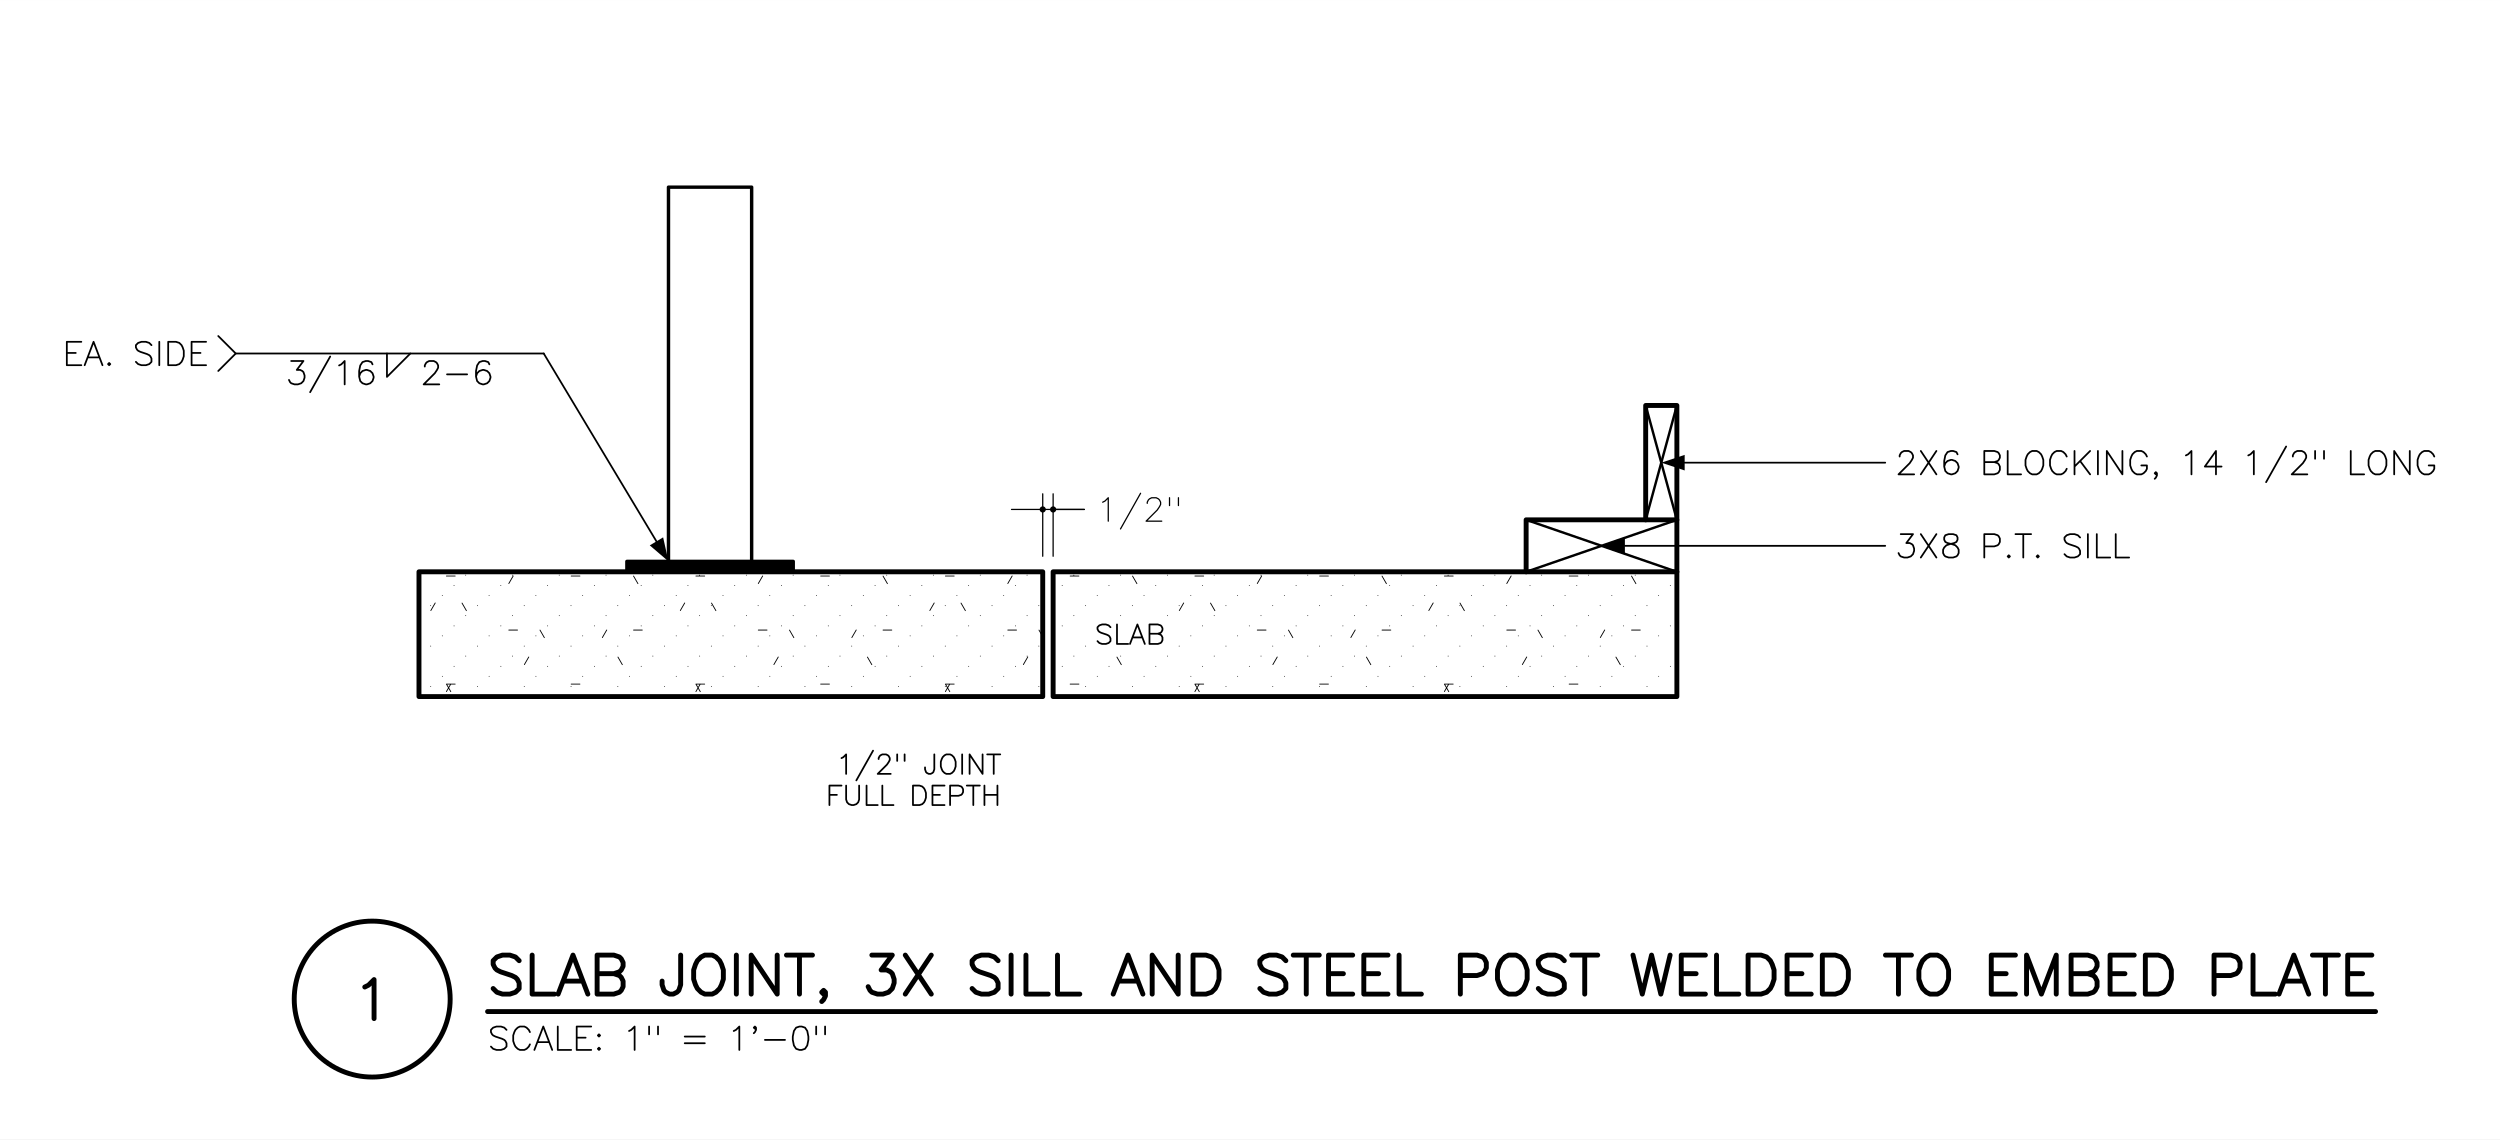
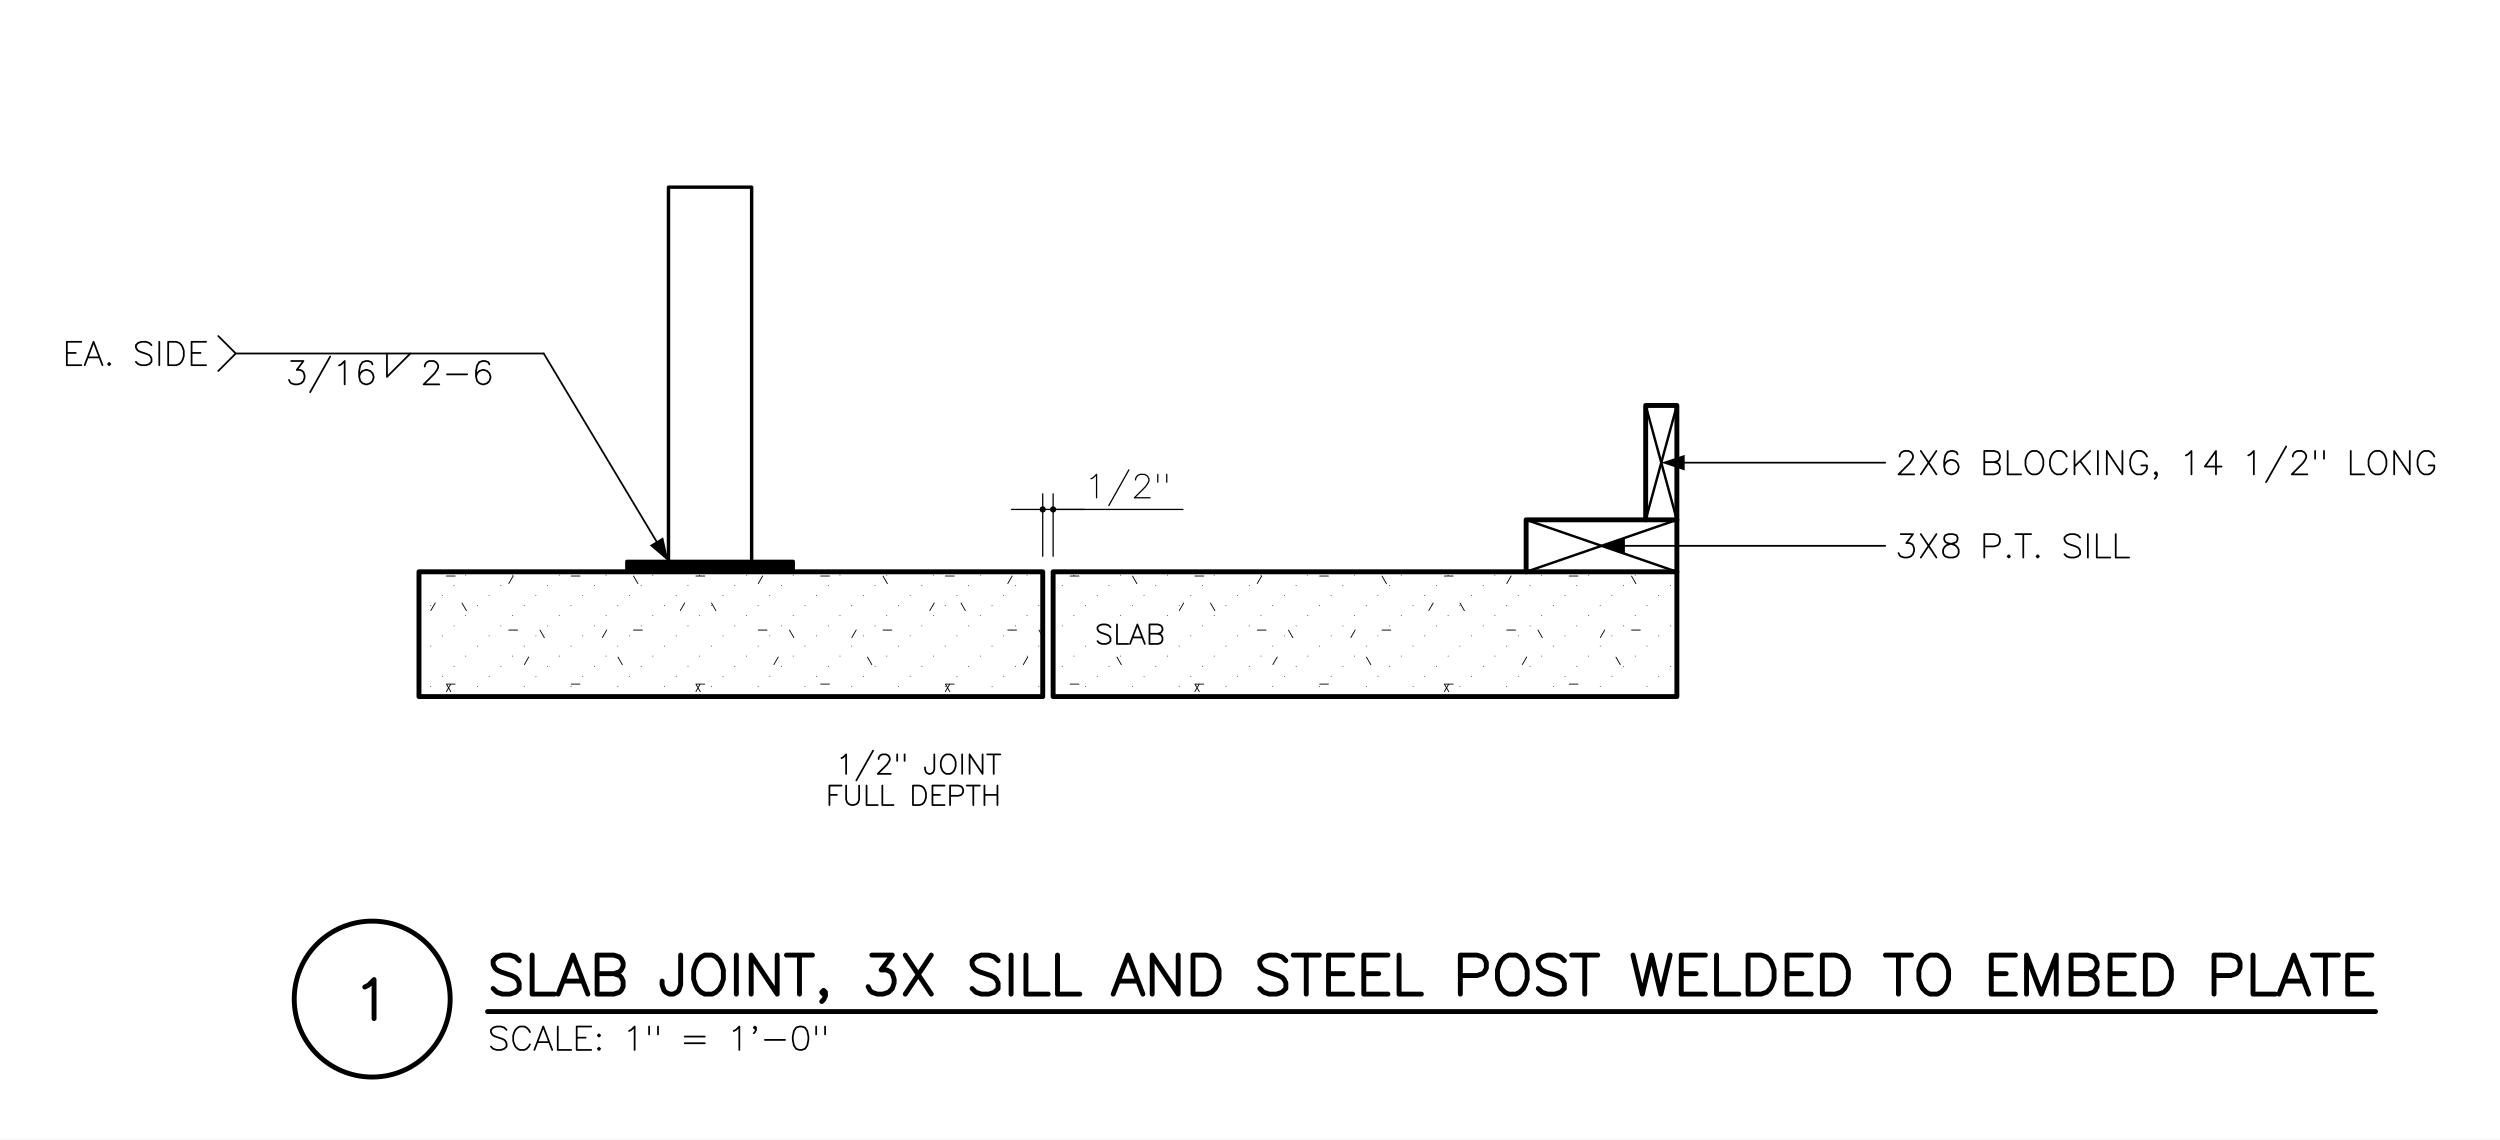
<svg xmlns="http://www.w3.org/2000/svg" width="10.02in" height="4.567in" viewBox="0 0 961.926 438.4">
  <rect width="100%" height="100%" fill="#fff" />
  <g id="S-DETL-PATT">
    <g data-src="slab_l">
      <path d="M170.207 260.214h0M188.207 260.214h0M206.207 260.214h0M224.207 260.214h0M242.207 260.214h0M260.207 260.214h0M278.207 260.214h0M296.207 260.214h0M314.207 260.214h0M332.207 260.214h0M350.207 260.214h0M368.207 260.214h0M386.207 260.214h0M179.202 252.429h0M197.202 252.429h0M215.202 252.429h0M233.202 252.429h0M251.202 252.429h0M269.202 252.429h0M287.202 252.429h0M305.202 252.429h0M323.202 252.429h0M341.202 252.429h0M359.202 252.429h0M377.202 252.429h0M395.202 252.429h0M170.197 244.643h0M188.197 244.643h0M206.197 244.643h0M224.197 244.643h0M242.197 244.643h0M260.197 244.643h0M278.197 244.643h0M296.197 244.643h0M314.197 244.643h0M332.197 244.643h0M350.197 244.643h0M368.197 244.643h0M386.197 244.643h0M179.192 236.858h0M197.192 236.858h0M215.192 236.858h0M233.192 236.858h0M251.192 236.858h0M269.192 236.858h0M287.192 236.858h0M305.192 236.858h0M323.192 236.858h0M341.192 236.858h0M359.192 236.858h0M377.192 236.858h0M395.192 236.858h0M170.187 229.072h0M188.187 229.072h0M206.187 229.072h0M224.187 229.072h0M242.187 229.072h0M260.187 229.072h0M278.187 229.072h0M296.187 229.072h0M314.187 229.072h0M332.187 229.072h0M350.187 229.072h0M368.187 229.072h0M386.187 229.072h0M179.183 221.286h0M197.183 221.286h0M215.183 221.286h0M233.183 221.286h0M251.183 221.286h0M269.183 221.286h0M287.183 221.286h0M305.183 221.286h0M323.183 221.286h0M341.183 221.286h0M359.183 221.286h0M377.183 221.286h0M395.183 221.286h0M165.723 264.16h0M183.723 264.16h0M201.723 264.16h0M219.723 264.16h0M237.723 264.16h0M255.723 264.16h0M273.723 264.16h0M291.723 264.16h0M309.723 264.16h0M327.723 264.16h0M345.723 264.16h0M363.723 264.16h0M381.723 264.16h0M399.723 264.16h0M174.719 256.374h0M192.719 256.374h0M210.719 256.374h0M228.719 256.374h0M246.719 256.374h0M264.719 256.374h0M282.719 256.374h0M300.719 256.374h0M318.719 256.374h0M336.719 256.374h0M354.719 256.374h0M372.719 256.374h0M390.719 256.374h0M165.714 248.589h0M183.714 248.589h0M201.714 248.589h0M219.714 248.589h0M237.714 248.589h0M255.714 248.589h0M273.714 248.589h0M291.714 248.589h0M309.714 248.589h0M327.714 248.589h0M345.714 248.589h0M363.714 248.589h0M381.714 248.589h0M399.714 248.589h0M174.709 240.803h0M192.709 240.803h0M210.709 240.803h0M228.709 240.803h0M246.709 240.803h0M264.709 240.803h0M282.709 240.803h0M300.709 240.803h0M318.709 240.803h0M336.709 240.803h0M354.709 240.803h0M372.709 240.803h0M390.709 240.803h0M165.704 233.018h0M183.704 233.018h0M201.704 233.018h0M219.704 233.018h0M237.704 233.018h0M255.704 233.018h0M273.704 233.018h0M291.704 233.018h0M309.704 233.018h0M327.704 233.018h0M345.704 233.018h0M363.704 233.018h0M381.704 233.018h0M399.704 233.018h0M174.699 225.232h0M192.699 225.232h0M210.699 225.232h0M228.699 225.232h0M246.699 225.232h0M264.699 225.232h0M282.699 225.232h0M300.699 225.232h0M318.699 225.232h0M336.699 225.232h0M354.699 225.232h0M372.699 225.232h0M390.699 225.232h0M393.767 255.685L395.447 252.775M363.767 266.078L365.447 263.168M387.767 224.508L389.447 221.598M357.768 234.901L359.448 231.991M327.768 245.294L329.448 242.384M297.769 255.686L299.449 252.776M267.769 266.079L269.449 263.169M291.769 224.51L293.449 221.6M261.77 234.902L263.45 231.992M231.77 245.295L233.45 242.385M201.771 255.687L203.451 252.778M171.771 266.08L173.451 263.17M195.771 224.511L197.451 221.601M165.772 234.903L167.452 231.994M367.131 221.632L363.771 221.632M319.131 221.632L315.771 221.632M271.131 221.632L267.771 221.632M223.131 221.632L219.771 221.632M175.131 221.632L171.771 221.632M391.131 242.416L387.771 242.416M343.131 242.416L339.771 242.416M295.131 242.416L291.771 242.416M247.131 242.416L243.771 242.416M199.131 242.416L195.771 242.416M367.131 263.2L363.771 263.2M319.131 263.2L315.771 263.2M271.131 263.2L267.771 263.2M223.131 263.2L219.771 263.2M175.131 263.2L171.771 263.2M171.771 263.2L173.451 266.11M177.771 232.023L179.451 234.933M207.77 242.416L209.45 245.326M237.77 252.809L239.45 255.718M243.769 221.632L245.449 224.542M267.769 263.201L269.449 266.111M273.769 232.025L275.449 234.934M303.768 242.417L305.448 245.327M333.768 252.81L335.448 255.72M339.767 221.633L341.447 224.543M363.767 263.202L365.447 266.112M369.767 232.026L371.447 234.936M399.766 242.418L401.211 244.922" fill="none" stroke="#000" stroke-linecap="round" stroke-linejoin="round" stroke-width="0.34" />
    </g>
    <g data-src="slab_r">
      <path d="M422.207 260.214h0M440.207 260.214h0M458.207 260.214h0M476.207 260.214h0M494.207 260.214h0M512.207 260.214h0M530.207 260.214h0M548.207 260.214h0M566.207 260.214h0M584.207 260.214h0M602.207 260.214h0M620.207 260.214h0M638.207 260.214h0M413.202 252.429h0M431.202 252.429h0M449.202 252.429h0M467.202 252.429h0M485.202 252.429h0M503.202 252.429h0M521.202 252.429h0M539.202 252.429h0M557.202 252.429h0M575.202 252.429h0M593.202 252.429h0M611.202 252.429h0M629.202 252.429h0M458.197 244.643h0M476.197 244.643h0M494.197 244.643h0M512.197 244.643h0M530.197 244.643h0M548.197 244.643h0M566.197 244.643h0M584.197 244.643h0M602.197 244.643h0M620.197 244.643h0M638.197 244.643h0M413.192 236.858h0M431.192 236.858h0M449.192 236.858h0M467.192 236.858h0M485.192 236.858h0M503.192 236.858h0M521.192 236.858h0M539.192 236.858h0M557.192 236.858h0M575.192 236.858h0M593.192 236.858h0M611.192 236.858h0M629.192 236.858h0M422.187 229.072h0M440.187 229.072h0M458.187 229.072h0M476.187 229.072h0M494.187 229.072h0M512.187 229.072h0M530.187 229.072h0M548.187 229.072h0M566.187 229.072h0M584.187 229.072h0M602.187 229.072h0M620.187 229.072h0M638.187 229.072h0M413.183 221.286h0M431.183 221.286h0M449.183 221.286h0M467.183 221.286h0M485.183 221.286h0M503.183 221.286h0M521.183 221.286h0M539.183 221.286h0M557.183 221.286h0M575.183 221.286h0M593.183 221.286h0M611.183 221.286h0M629.183 221.286h0M417.723 264.16h0M435.723 264.16h0M453.723 264.16h0M471.723 264.16h0M489.723 264.16h0M507.723 264.16h0M525.723 264.16h0M543.723 264.16h0M561.723 264.16h0M579.723 264.16h0M597.723 264.16h0M615.723 264.16h0M633.723 264.16h0M408.719 256.374h0M426.719 256.374h0M444.719 256.374h0M462.719 256.374h0M480.719 256.374h0M498.719 256.374h0M516.719 256.374h0M534.719 256.374h0M552.719 256.374h0M570.719 256.374h0M588.719 256.374h0M606.719 256.374h0M624.719 256.374h0M642.719 256.374h0M417.714 248.589h0M453.714 248.589h0M471.714 248.589h0M489.714 248.589h0M507.714 248.589h0M525.714 248.589h0M543.714 248.589h0M561.714 248.589h0M579.714 248.589h0M597.714 248.589h0M615.714 248.589h0M633.714 248.589h0M408.709 240.803h0M462.709 240.803h0M480.709 240.803h0M498.709 240.803h0M516.709 240.803h0M534.709 240.803h0M552.709 240.803h0M570.709 240.803h0M588.709 240.803h0M606.709 240.803h0M624.709 240.803h0M642.709 240.803h0M417.704 233.018h0M435.704 233.018h0M453.704 233.018h0M471.704 233.018h0M489.704 233.018h0M507.704 233.018h0M525.704 233.018h0M543.704 233.018h0M561.704 233.018h0M579.704 233.018h0M597.704 233.018h0M615.704 233.018h0M633.704 233.018h0M408.699 225.232h0M426.699 225.232h0M444.699 225.232h0M462.699 225.232h0M480.699 225.232h0M498.699 225.232h0M516.699 225.232h0M534.699 225.232h0M552.699 225.232h0M570.699 225.232h0M588.699 225.232h0M606.699 225.232h0M624.699 225.232h0M642.699 225.232h0M615.762 245.29L617.442 242.38M585.762 255.683L587.442 252.773M555.763 266.075L557.443 263.165M579.763 224.506L581.443 221.596M549.764 234.899L551.444 231.989M519.764 245.291L521.444 242.381M489.765 255.684L491.445 252.774M459.765 266.076L461.445 263.166M483.765 224.507L485.445 221.597M453.766 234.9L455.446 231.99M607.131 221.632L603.771 221.632M559.131 221.632L555.771 221.632M511.131 221.632L507.771 221.632M463.131 221.632L459.771 221.632M415.131 221.632L411.771 221.632M631.131 242.416L627.771 242.416M583.131 242.416L579.771 242.416M535.131 242.416L531.771 242.416M487.131 242.416L483.771 242.416M607.131 263.2L603.771 263.2M559.131 263.2L555.771 263.2M511.131 263.2L507.771 263.2M463.131 263.2L459.771 263.2M415.131 263.2L411.771 263.2M429.766 252.811L431.446 255.721M435.765 221.634L437.445 224.544M459.765 263.204L461.445 266.114M465.765 232.027L467.445 234.937M495.764 242.42L497.444 245.33M525.764 252.812L527.444 255.722M531.763 221.636L533.443 224.546M555.763 263.205L557.443 266.115M561.762 232.028L563.442 234.938M591.762 242.421L593.442 245.331M621.761 252.813L623.441 255.723M627.761 221.637L629.441 224.547" fill="none" stroke="#000" stroke-linecap="round" stroke-linejoin="round" stroke-width="0.34" />
    </g>
  </g>
  <g id="S-DETL-BYND">
    <g data-src="sill">
      <path d="M587.211 220L645.211 200" fill="none" stroke="#000" stroke-linecap="round" stroke-linejoin="round" stroke-width="0.945" />
      <path d="M645.211 220L587.211 200" fill="none" stroke="#000" stroke-linecap="round" stroke-linejoin="round" stroke-width="0.945" />
    </g>
    <g data-src="blocking">
      <path d="M633.211 200L645.211 156" fill="none" stroke="#000" stroke-linecap="round" stroke-linejoin="round" stroke-width="0.945" />
      <path d="M645.211 200L633.211 156" fill="none" stroke="#000" stroke-linecap="round" stroke-linejoin="round" stroke-width="0.945" />
    </g>
  </g>
  <g id="S-DETL-CUT">
    <g data-src="slab_l">
      <path d="M161.211 268L401.211 268L401.211 220L161.211 220L161.211 268Z" fill="none" stroke="#000" stroke-linecap="round" stroke-linejoin="round" stroke-width="1.89" />
    </g>
    <g data-src="slab_r">
      <path d="M405.211 268L645.211 268L645.211 220L405.211 220L405.211 268Z" fill="none" stroke="#000" stroke-linecap="round" stroke-linejoin="round" stroke-width="1.89" />
    </g>
    <g data-src="sill">
      <path d="M645.211 220L645.211 200L587.211 200L587.211 220" fill="none" stroke="#000" stroke-linecap="round" stroke-linejoin="round" stroke-width="1.89" />
    </g>
    <g data-src="blocking">
      <path d="M645.211 200L645.211 156L633.211 156L633.211 200" fill="none" stroke="#000" stroke-linecap="round" stroke-linejoin="round" stroke-width="1.89" />
    </g>
  </g>
  <g id="S-DETL-STL">
    <g data-src="plate">
      <path d="M241.211 220L305.211 220L305.211 216L241.211 216L241.211 220Z" fill="#000" fill-rule="evenodd" stroke="none" />
      <path d="M305.211 220L305.211 216L241.211 216L241.211 220" fill="none" stroke="#000" stroke-linecap="round" stroke-linejoin="round" stroke-width="1.323" />
    </g>
    <g data-src="post">
      <path d="M289.211 216L289.211 72L257.211 72L257.211 216" fill="none" stroke="#000" stroke-linecap="round" stroke-linejoin="round" stroke-width="1.323" />
    </g>
  </g>
  <g id="S-ANNO-NOTE">
    <g data-src="n_sill">
      <path d="M731.354 205.5L736.069 205.5L733.497 208.929L734.783 208.929L735.64 209.357L736.069 209.786L736.497 211.071L736.497 211.929L736.069 213.214L735.211 214.071L733.926 214.5L732.64 214.5L731.354 214.071L730.926 213.643L730.497 212.786M739.069 205.5L745.069 214.5M745.069 205.5L739.069 214.5M749.783 205.5L748.497 205.929L748.069 206.786L748.069 207.643L748.497 208.5L749.354 208.929L751.069 209.357L752.354 209.786L753.211 210.643L753.64 211.5L753.64 212.786L753.211 213.643L752.783 214.071L751.497 214.5L749.783 214.5L748.497 214.071L748.069 213.643L747.64 212.786L747.64 211.5L748.069 210.643L748.926 209.786L750.211 209.357L751.926 208.929L752.783 208.5L753.211 207.643L753.211 206.786L752.783 205.929L751.497 205.5L749.783 205.5M763.497 205.5L763.497 214.5M763.497 205.5L767.354 205.5L768.64 205.929L769.069 206.357L769.497 207.214L769.497 208.5L769.069 209.357L768.64 209.786L767.354 210.214L763.497 210.214M772.926 213.643L772.497 214.071L772.926 214.5L773.354 214.071L772.926 213.643M778.497 205.5L778.497 214.5M775.497 205.5L781.497 205.5M784.069 213.643L783.64 214.071L784.069 214.5L784.497 214.071L784.069 213.643M800.354 206.786L799.497 205.929L798.211 205.5L796.497 205.5L795.211 205.929L794.354 206.786L794.354 207.643L794.783 208.5L795.211 208.929L796.069 209.357L798.64 210.214L799.497 210.643L799.926 211.071L800.354 211.929L800.354 213.214L799.497 214.071L798.211 214.5L796.497 214.5L795.211 214.071L794.354 213.214M803.354 205.5L803.354 214.5M806.783 205.5L806.783 214.5M806.783 214.5L811.926 214.5M814.069 205.5L814.069 214.5M814.069 214.5L819.211 214.5" fill="none" stroke="#000" stroke-linecap="round" stroke-linejoin="round" stroke-width="0.68" />
      <path d="M725.371 210L713.371 210L625.211 210" fill="none" stroke="#000" stroke-linecap="round" stroke-linejoin="round" stroke-width="0.68" />
      <path d="M616.211 210L625.211 213L625.211 207L616.211 210Z" fill="#000" fill-rule="evenodd" stroke="none" />
    </g>
    <g data-src="n_blk">
      <path d="M730.926 175.643L730.926 175.214L731.354 174.357L731.783 173.929L732.64 173.5L734.354 173.5L735.211 173.929L735.64 174.357L736.069 175.214L736.069 176.071L735.64 176.929L734.783 178.214L730.497 182.5L736.497 182.5M739.069 173.5L745.069 182.5M745.069 173.5L739.069 182.5M753.211 174.786L752.783 173.929L751.497 173.5L750.64 173.5L749.354 173.929L748.497 175.214L748.069 177.357L748.069 179.5L748.497 181.214L749.354 182.071L750.64 182.5L751.069 182.5L752.354 182.071L753.211 181.214L753.64 179.929L753.64 179.5L753.211 178.214L752.354 177.357L751.069 176.929L750.64 176.929L749.354 177.357L748.497 178.214L748.069 179.5M763.497 173.5L763.497 182.5M763.497 173.5L767.354 173.5L768.64 173.929L769.069 174.357L769.497 175.214L769.497 176.071L769.069 176.929L768.64 177.357L767.354 177.786M763.497 177.786L767.354 177.786L768.64 178.214L769.069 178.643L769.497 179.5L769.497 180.786L769.069 181.643L768.64 182.071L767.354 182.5L763.497 182.5M772.497 173.5L772.497 182.5M772.497 182.5L777.64 182.5M781.926 173.5L781.069 173.929L780.211 174.786L779.783 175.643L779.354 176.929L779.354 179.071L779.783 180.357L780.211 181.214L781.069 182.071L781.926 182.5L783.64 182.5L784.497 182.071L785.354 181.214L785.783 180.357L786.211 179.071L786.211 176.929L785.783 175.643L785.354 174.786L784.497 173.929L783.64 173.5L781.926 173.5M795.211 175.643L794.783 174.786L793.926 173.929L793.069 173.5L791.354 173.5L790.497 173.929L789.64 174.786L789.211 175.643L788.783 176.929L788.783 179.071L789.211 180.357L789.64 181.214L790.497 182.071L791.354 182.5L793.069 182.5L793.926 182.071L794.783 181.214L795.211 180.357M798.211 173.5L798.211 182.5M804.211 173.5L798.211 179.5M800.354 177.357L804.211 182.5M807.211 173.5L807.211 182.5M810.64 173.5L810.64 182.5M810.64 173.5L816.64 182.5M816.64 173.5L816.64 182.5M826.069 175.643L825.64 174.786L824.783 173.929L823.926 173.5L822.211 173.5L821.354 173.929L820.497 174.786L820.069 175.643L819.64 176.929L819.64 179.071L820.069 180.357L820.497 181.214L821.354 182.071L822.211 182.5L823.926 182.5L824.783 182.071L825.64 181.214L826.069 180.357L826.069 179.071M823.926 179.071L826.069 179.071M829.926 182.071L829.497 182.5L829.069 182.071L829.497 181.643L829.926 182.071L829.926 182.929L829.497 183.786L829.069 184.214M841.069 175.214L841.926 174.786L843.211 173.5L843.211 182.5M852.64 173.5L848.354 179.5L854.783 179.5M852.64 173.5L852.64 182.5M865.069 175.214L865.926 174.786L867.211 173.5L867.211 182.5M879.64 171.786L871.926 185.5M882.211 175.643L882.211 175.214L882.64 174.357L883.069 173.929L883.926 173.5L885.64 173.5L886.497 173.929L886.926 174.357L887.354 175.214L887.354 176.071L886.926 176.929L886.069 178.214L881.783 182.5L887.783 182.5M890.783 173.5L890.783 176.5M894.211 173.5L894.211 176.5M904.497 173.5L904.497 182.5M904.497 182.5L909.64 182.5M913.926 173.5L913.069 173.929L912.211 174.786L911.783 175.643L911.354 176.929L911.354 179.071L911.783 180.357L912.211 181.214L913.069 182.071L913.926 182.5L915.64 182.5L916.497 182.071L917.354 181.214L917.783 180.357L918.211 179.071L918.211 176.929L917.783 175.643L917.354 174.786L916.497 173.929L915.64 173.5L913.926 173.5M921.211 173.5L921.211 182.5M921.211 173.5L927.211 182.5M927.211 173.5L927.211 182.5M936.64 175.643L936.211 174.786L935.354 173.929L934.497 173.5L932.783 173.5L931.926 173.929L931.069 174.786L930.64 175.643L930.211 176.929L930.211 179.071L930.64 180.357L931.069 181.214L931.926 182.071L932.783 182.5L934.497 182.5L935.354 182.071L936.211 181.214L936.64 180.357L936.64 179.071M934.497 179.071L936.64 179.071" fill="none" stroke="#000" stroke-linecap="round" stroke-linejoin="round" stroke-width="0.68" />
      <path d="M725.371 178L713.371 178L648.211 178" fill="none" stroke="#000" stroke-linecap="round" stroke-linejoin="round" stroke-width="0.68" />
      <path d="M639.211 178L648.211 181L648.211 175L639.211 178Z" fill="#000" fill-rule="evenodd" stroke="none" />
    </g>
    <g data-src="l_joint">
      <path d="M323.783 291.679L324.497 291.321L325.569 290.25L325.569 297.75M335.926 288.821L329.497 300.25M338.069 292.036L338.069 291.679L338.426 290.964L338.783 290.607L339.497 290.25L340.926 290.25L341.64 290.607L341.997 290.964L342.354 291.679L342.354 292.393L341.997 293.107L341.283 294.179L337.711 297.75L342.711 297.75M345.211 290.25L345.211 292.75M348.069 290.25L348.069 292.75M359.497 290.25L359.497 295.964L359.14 297.036L358.783 297.393L358.069 297.75L357.354 297.75L356.64 297.393L356.283 297.036L355.926 295.964L355.926 295.25M364.14 290.25L363.426 290.607L362.711 291.321L362.354 292.036L361.997 293.107L361.997 294.893L362.354 295.964L362.711 296.679L363.426 297.393L364.14 297.75L365.569 297.75L366.283 297.393L366.997 296.679L367.354 295.964L367.711 294.893L367.711 293.107L367.354 292.036L366.997 291.321L366.283 290.607L365.569 290.25L364.14 290.25M370.211 290.25L370.211 297.75M373.069 290.25L373.069 297.75M373.069 290.25L378.069 297.75M378.069 290.25L378.069 297.75M382.354 290.25L382.354 297.75M379.854 290.25L384.854 290.25" fill="none" stroke="#000" stroke-linecap="round" stroke-linejoin="round" stroke-width="0.68" />
      <path d="M319.14 302.25L319.14 309.75M319.14 302.25L323.783 302.25M319.14 305.821L321.997 305.821M325.569 302.25L325.569 307.607L325.926 308.679L326.64 309.393L327.711 309.75L328.426 309.75L329.497 309.393L330.211 308.679L330.569 307.607L330.569 302.25M333.426 302.25L333.426 309.75M333.426 309.75L337.711 309.75M339.497 302.25L339.497 309.75M339.497 309.75L343.783 309.75M351.283 302.25L351.283 309.75M351.283 302.25L353.783 302.25L354.854 302.607L355.569 303.321L355.926 304.036L356.283 305.107L356.283 306.893L355.926 307.964L355.569 308.679L354.854 309.393L353.783 309.75L351.283 309.75M358.783 302.25L358.783 309.75M358.783 302.25L363.426 302.25M358.783 305.821L361.64 305.821M358.783 309.75L363.426 309.75M365.569 302.25L365.569 309.75M365.569 302.25L368.783 302.25L369.854 302.607L370.211 302.964L370.569 303.679L370.569 304.75L370.211 305.464L369.854 305.821L368.783 306.179L365.569 306.179M374.497 302.25L374.497 309.75M371.997 302.25L376.997 302.25M378.783 302.25L378.783 309.75M383.783 302.25L383.783 309.75M378.783 305.821L383.783 305.821" fill="none" stroke="#000" stroke-linecap="round" stroke-linejoin="round" stroke-width="0.68" />
    </g>
    <g data-src="l_slab">
      <path d="M427.283 241.321L426.569 240.607L425.497 240.25L424.069 240.25L422.997 240.607L422.283 241.321L422.283 242.036L422.64 242.75L422.997 243.107L423.711 243.464L425.854 244.179L426.569 244.536L426.926 244.893L427.283 245.607L427.283 246.679L426.569 247.393L425.497 247.75L424.069 247.75L422.997 247.393L422.283 246.679M429.783 240.25L429.783 247.75M429.783 247.75L434.069 247.75M437.64 240.25L434.783 247.75M437.64 240.25L440.497 247.75M435.854 245.25L439.426 245.25M442.283 240.25L442.283 247.75M442.283 240.25L445.497 240.25L446.569 240.607L446.926 240.964L447.283 241.679L447.283 242.393L446.926 243.107L446.569 243.464L445.497 243.821M442.283 243.821L445.497 243.821L446.569 244.179L446.926 244.536L447.283 245.25L447.283 246.321L446.926 247.036L446.569 247.393L445.497 247.75L442.283 247.75" fill="none" stroke="#000" stroke-linecap="round" stroke-linejoin="round" stroke-width="0.68" />
    </g>
    <g data-src="w_post">
      <path d="M209.211 136L252.581 208.283" fill="none" stroke="#000" stroke-linecap="round" stroke-linejoin="round" stroke-width="0.68" />
      <path d="M257.211 216L255.153 206.739L250.008 209.826L257.211 216Z" fill="#000" fill-rule="evenodd" stroke="none" />
      <path d="M209.211 136L90.703 136" fill="none" stroke="#000" stroke-linecap="round" stroke-linejoin="round" stroke-width="0.68" />
      <path d="M148.886 136L148.886 145L157.886 136" fill="none" stroke="#000" stroke-linecap="round" stroke-linejoin="round" stroke-width="0.68" />
      <path d="M112.046 138.88L116.76 138.88L114.189 142.309L115.474 142.309L116.331 142.737L116.76 143.166L117.189 144.451L117.189 145.309L116.76 146.594L115.903 147.451L114.617 147.88L113.331 147.88L112.046 147.451L111.617 147.023L111.189 146.166M127.046 137.166L119.331 150.88M130.474 140.594L131.331 140.166L132.617 138.88L132.617 147.88M143.331 140.166L142.903 139.309L141.617 138.88L140.76 138.88L139.474 139.309L138.617 140.594L138.189 142.737L138.189 144.88L138.617 146.594L139.474 147.451L140.76 147.88L141.189 147.88L142.474 147.451L143.331 146.594L143.76 145.309L143.76 144.88L143.331 143.594L142.474 142.737L141.189 142.309L140.76 142.309L139.474 142.737L138.617 143.594L138.189 144.88" fill="none" stroke="#000" stroke-linecap="round" stroke-linejoin="round" stroke-width="0.68" />
      <path d="M163.44 141.023L163.44 140.594L163.869 139.737L164.297 139.309L165.154 138.88L166.869 138.88L167.726 139.309L168.154 139.737L168.583 140.594L168.583 141.451L168.154 142.309L167.297 143.594L163.011 147.88L169.011 147.88M172.011 144.023L179.726 144.023M188.297 140.166L187.869 139.309L186.583 138.88L185.726 138.88L184.44 139.309L183.583 140.594L183.154 142.737L183.154 144.88L183.583 146.594L184.44 147.451L185.726 147.88L186.154 147.88L187.44 147.451L188.297 146.594L188.726 145.309L188.726 144.88L188.297 143.594L187.44 142.737L186.154 142.309L185.726 142.309L184.44 142.737L183.583 143.594L183.154 144.88" fill="none" stroke="#000" stroke-linecap="round" stroke-linejoin="round" stroke-width="0.68" />
      <path d="M83.983 129.28L90.703 136L83.983 142.72" fill="none" stroke="#000" stroke-linecap="round" stroke-linejoin="round" stroke-width="0.68" />
      <path d="M25.714 131.5L25.714 140.5M25.714 131.5L31.286 131.5M25.714 135.786L29.143 135.786M25.714 140.5L31.286 140.5M36 131.5L32.571 140.5M36 131.5L39.429 140.5M33.857 137.5L38.143 137.5M42 139.643L41.571 140.071L42 140.5L42.429 140.071L42 139.643M58.286 132.786L57.429 131.929L56.143 131.5L54.429 131.5L53.143 131.929L52.286 132.786L52.286 133.643L52.714 134.5L53.143 134.929L54 135.357L56.571 136.214L57.429 136.643L57.857 137.071L58.286 137.929L58.286 139.214L57.429 140.071L56.143 140.5L54.429 140.5L53.143 140.071L52.286 139.214M61.286 131.5L61.286 140.5M64.714 131.5L64.714 140.5M64.714 131.5L67.714 131.5L69 131.929L69.857 132.786L70.286 133.643L70.714 134.929L70.714 137.071L70.286 138.357L69.857 139.214L69 140.071L67.714 140.5L64.714 140.5M73.714 131.5L73.714 140.5M73.714 131.5L79.286 131.5M73.714 135.786L77.143 135.786M73.714 140.5L79.286 140.5" fill="none" stroke="#000" stroke-linecap="round" stroke-linejoin="round" stroke-width="0.68" />
    </g>
  </g>
  <g id="S-ANNO-DIMS">
    <g data-src="d_joint">
      <path d="M401.211 214L401.211 190" fill="none" stroke="#000" stroke-linecap="round" stroke-linejoin="round" stroke-width="0.491" />
      <path d="M405.211 214L405.211 190" fill="none" stroke="#000" stroke-linecap="round" stroke-linejoin="round" stroke-width="0.491" />
      <path d="M389.211 196L417.211 196" fill="none" stroke="#000" stroke-linecap="round" stroke-linejoin="round" stroke-width="0.491" />
      <path d="M402.411 196A1.2 1.2 0 0 1 400.011 196A1.2 1.2 0 0 1 402.411 196Z" fill="#000" fill-rule="evenodd" stroke="none" />
      <path d="M406.411 196A1.2 1.2 0 0 1 404.011 196A1.2 1.2 0 0 1 406.411 196Z" fill="#000" fill-rule="evenodd" stroke="none" />
-       <path d="M405.211 196L417.211 196" fill="none" stroke="#000" stroke-linecap="round" stroke-linejoin="round" stroke-width="0.491" />
-       <path d="M424.283 193.214L425.14 192.786L426.426 191.5L426.426 200.5M438.854 189.786L431.14 203.5M441.426 193.643L441.426 193.214L441.854 192.357L442.283 191.929L443.14 191.5L444.854 191.5L445.711 191.929L446.14 192.357L446.569 193.214L446.569 194.071L446.14 194.929L445.283 196.214L440.997 200.5L446.997 200.5M449.997 191.5L449.997 194.5M453.426 191.5L453.426 194.5" fill="none" stroke="#000" stroke-linecap="round" stroke-linejoin="round" stroke-width="0.491" />
+       <path d="M405.211 196L455.14 196" fill="none" stroke="#000" stroke-linecap="round" stroke-linejoin="round" stroke-width="0.491" />
+       <path d="M419.783 184.214L420.64 183.786L421.926 182.5L421.926 191.5M434.354 180.786L426.64 194.5M436.926 184.643L436.926 184.214L437.354 183.357L437.783 182.929L438.64 182.5L440.354 182.5L441.211 182.929L441.64 183.357L442.069 184.214L442.069 185.071L441.64 185.929L440.783 187.214L436.497 191.5L442.497 191.5M445.497 182.5L445.497 185.5M448.926 182.5L448.926 185.5" fill="none" stroke="#000" stroke-linecap="round" stroke-linejoin="round" stroke-width="0.491" />
    </g>
  </g>
  <g id="S-ANNO-TTLB">
    <g data-src="title:A">
      <path d="M113.211 384.4A30 30 0 0 1 173.211 384.4A30 30 0 0 1 113.211 384.4Z" fill="none" stroke="#000" stroke-linecap="round" stroke-linejoin="round" stroke-width="1.89" />
      <path d="M140.354 379.757L141.783 379.043L143.926 376.9L143.926 391.9" fill="none" stroke="#000" stroke-linecap="round" stroke-linejoin="round" stroke-width="1.89" />
      <path d="M199.754 369.623L198.326 368.194L196.183 367.48L193.326 367.48L191.183 368.194L189.754 369.623L189.754 371.051L190.469 372.48L191.183 373.194L192.611 373.909L196.897 375.337L198.326 376.051L199.04 376.766L199.754 378.194L199.754 380.337L198.326 381.766L196.183 382.48L193.326 382.48L191.183 381.766L189.754 380.337M204.754 367.48L204.754 382.48M204.754 382.48L213.326 382.48M220.469 367.48L214.754 382.48M220.469 367.48L226.183 382.48M216.897 377.48L224.04 377.48M229.754 367.48L229.754 382.48M229.754 367.48L236.183 367.48L238.326 368.194L239.04 368.909L239.754 370.337L239.754 371.766L239.04 373.194L238.326 373.909L236.183 374.623M229.754 374.623L236.183 374.623L238.326 375.337L239.04 376.051L239.754 377.48L239.754 379.623L239.04 381.051L238.326 381.766L236.183 382.48L229.754 382.48M261.897 367.48L261.897 378.909L261.183 381.051L260.469 381.766L259.04 382.48L257.611 382.48L256.183 381.766L255.469 381.051L254.754 378.909L254.754 377.48M271.183 367.48L269.754 368.194L268.326 369.623L267.611 371.051L266.897 373.194L266.897 376.766L267.611 378.909L268.326 380.337L269.754 381.766L271.183 382.48L274.04 382.48L275.469 381.766L276.897 380.337L277.611 378.909L278.326 376.766L278.326 373.194L277.611 371.051L276.897 369.623L275.469 368.194L274.04 367.48L271.183 367.48M283.326 367.48L283.326 382.48M289.04 367.48L289.04 382.48M289.04 367.48L299.04 382.48M299.04 367.48L299.04 382.48M307.611 367.48L307.611 382.48M302.611 367.48L312.611 367.48M317.611 381.766L316.897 382.48L316.183 381.766L316.897 381.051L317.611 381.766L317.611 383.194L316.897 384.623L316.183 385.337M335.469 367.48L343.326 367.48L339.04 373.194L341.183 373.194L342.611 373.909L343.326 374.623L344.04 376.766L344.04 378.194L343.326 380.337L341.897 381.766L339.754 382.48L337.611 382.48L335.469 381.766L334.754 381.051L334.04 379.623M348.326 367.48L358.326 382.48M358.326 367.48L348.326 382.48M384.04 369.623L382.611 368.194L380.469 367.48L377.611 367.48L375.469 368.194L374.04 369.623L374.04 371.051L374.754 372.48L375.469 373.194L376.897 373.909L381.183 375.337L382.611 376.051L383.326 376.766L384.04 378.194L384.04 380.337L382.611 381.766L380.469 382.48L377.611 382.48L375.469 381.766L374.04 380.337M389.04 367.48L389.04 382.48M394.754 367.48L394.754 382.48M394.754 382.48L403.326 382.48M406.897 367.48L406.897 382.48M406.897 382.48L415.469 382.48M434.04 367.48L428.326 382.48M434.04 367.48L439.754 382.48M430.469 377.48L437.611 377.48M443.326 367.48L443.326 382.48M443.326 367.48L453.326 382.48M453.326 367.48L453.326 382.48M459.04 367.48L459.04 382.48M459.04 367.48L464.04 367.48L466.183 368.194L467.611 369.623L468.326 371.051L469.04 373.194L469.04 376.766L468.326 378.909L467.611 380.337L466.183 381.766L464.04 382.48L459.04 382.48M494.754 369.623L493.326 368.194L491.183 367.48L488.326 367.48L486.183 368.194L484.754 369.623L484.754 371.051L485.469 372.48L486.183 373.194L487.611 373.909L491.897 375.337L493.326 376.051L494.04 376.766L494.754 378.194L494.754 380.337L493.326 381.766L491.183 382.48L488.326 382.48L486.183 381.766L484.754 380.337M502.611 367.48L502.611 382.48M497.611 367.48L507.611 367.48M511.183 367.48L511.183 382.48M511.183 367.48L520.469 367.48M511.183 374.623L516.897 374.623M511.183 382.48L520.469 382.48M524.754 367.48L524.754 382.48M524.754 367.48L534.04 367.48M524.754 374.623L530.469 374.623M524.754 382.48L534.04 382.48M538.326 367.48L538.326 382.48M538.326 382.48L546.897 382.48M561.897 367.48L561.897 382.48M561.897 367.48L568.326 367.48L570.469 368.194L571.183 368.909L571.897 370.337L571.897 372.48L571.183 373.909L570.469 374.623L568.326 375.337L561.897 375.337M580.469 367.48L579.04 368.194L577.611 369.623L576.897 371.051L576.183 373.194L576.183 376.766L576.897 378.909L577.611 380.337L579.04 381.766L580.469 382.48L583.326 382.48L584.754 381.766L586.183 380.337L586.897 378.909L587.611 376.766L587.611 373.194L586.897 371.051L586.183 369.623L584.754 368.194L583.326 367.48L580.469 367.48M601.897 369.623L600.469 368.194L598.326 367.48L595.469 367.48L593.326 368.194L591.897 369.623L591.897 371.051L592.611 372.48L593.326 373.194L594.754 373.909L599.04 375.337L600.469 376.051L601.183 376.766L601.897 378.194L601.897 380.337L600.469 381.766L598.326 382.48L595.469 382.48L593.326 381.766L591.897 380.337M609.754 367.48L609.754 382.48M604.754 367.48L614.754 367.48M628.326 367.48L631.897 382.48M635.469 367.48L631.897 382.48M635.469 367.48L639.04 382.48M642.611 367.48L639.04 382.48M646.897 367.48L646.897 382.48M646.897 367.48L656.183 367.48M646.897 374.623L652.611 374.623M646.897 382.48L656.183 382.48M660.469 367.48L660.469 382.48M660.469 382.48L669.04 382.48M672.611 367.48L672.611 382.48M672.611 367.48L677.611 367.48L679.754 368.194L681.183 369.623L681.897 371.051L682.611 373.194L682.611 376.766L681.897 378.909L681.183 380.337L679.754 381.766L677.611 382.48L672.611 382.48M687.611 367.48L687.611 382.48M687.611 367.48L696.897 367.48M687.611 374.623L693.326 374.623M687.611 382.48L696.897 382.48M701.183 367.48L701.183 382.48M701.183 367.48L706.183 367.48L708.326 368.194L709.754 369.623L710.469 371.051L711.183 373.194L711.183 376.766L710.469 378.909L709.754 380.337L708.326 381.766L706.183 382.48L701.183 382.48M730.469 367.48L730.469 382.48M725.469 367.48L735.469 367.48M742.611 367.48L741.183 368.194L739.754 369.623L739.04 371.051L738.326 373.194L738.326 376.766L739.04 378.909L739.754 380.337L741.183 381.766L742.611 382.48L745.469 382.48L746.897 381.766L748.326 380.337L749.04 378.909L749.754 376.766L749.754 373.194L749.04 371.051L748.326 369.623L746.897 368.194L745.469 367.48L742.611 367.48M766.183 367.48L766.183 382.48M766.183 367.48L775.469 367.48M766.183 374.623L771.897 374.623M766.183 382.48L775.469 382.48M779.754 367.48L779.754 382.48M779.754 367.48L785.469 382.48M791.183 367.48L785.469 382.48M791.183 367.48L791.183 382.48M796.897 367.48L796.897 382.48M796.897 367.48L803.326 367.48L805.469 368.194L806.183 368.909L806.897 370.337L806.897 371.766L806.183 373.194L805.469 373.909L803.326 374.623M796.897 374.623L803.326 374.623L805.469 375.337L806.183 376.051L806.897 377.48L806.897 379.623L806.183 381.051L805.469 381.766L803.326 382.48L796.897 382.48M811.897 367.48L811.897 382.48M811.897 367.48L821.183 367.48M811.897 374.623L817.611 374.623M811.897 382.48L821.183 382.48M825.469 367.48L825.469 382.48M825.469 367.48L830.469 367.48L832.611 368.194L834.04 369.623L834.754 371.051L835.469 373.194L835.469 376.766L834.754 378.909L834.04 380.337L832.611 381.766L830.469 382.48L825.469 382.48M851.897 367.48L851.897 382.48M851.897 367.48L858.326 367.48L860.469 368.194L861.183 368.909L861.897 370.337L861.897 372.48L861.183 373.909L860.469 374.623L858.326 375.337L851.897 375.337M866.897 367.48L866.897 382.48M866.897 382.48L875.469 382.48M882.611 367.48L876.897 382.48M882.611 367.48L888.326 382.48M879.04 377.48L886.183 377.48M894.754 367.48L894.754 382.48M889.754 367.48L899.754 367.48M903.326 367.48L903.326 382.48M903.326 367.48L912.611 367.48M903.326 374.623L909.04 374.623M903.326 382.48L912.611 382.48" fill="none" stroke="#000" stroke-linecap="round" stroke-linejoin="round" stroke-width="1.89" />
      <path d="M187.611 389.2L914.04 389.2" fill="none" stroke="#000" stroke-linecap="round" stroke-linejoin="round" stroke-width="1.89" />
      <path d="M194.897 396.246L194.04 395.389L192.754 394.96L191.04 394.96L189.754 395.389L188.897 396.246L188.897 397.103L189.326 397.96L189.754 398.389L190.611 398.817L193.183 399.674L194.04 400.103L194.469 400.531L194.897 401.389L194.897 402.674L194.04 403.531L192.754 403.96L191.04 403.96L189.754 403.531L188.897 402.674M203.897 397.103L203.469 396.246L202.611 395.389L201.754 394.96L200.04 394.96L199.183 395.389L198.326 396.246L197.897 397.103L197.469 398.389L197.469 400.531L197.897 401.817L198.326 402.674L199.183 403.531L200.04 403.96L201.754 403.96L202.611 403.531L203.469 402.674L203.897 401.817M209.04 394.96L205.611 403.96M209.04 394.96L212.469 403.96M206.897 400.96L211.183 400.96M214.611 394.96L214.611 403.96M214.611 403.96L219.754 403.96M221.897 394.96L221.897 403.96M221.897 394.96L227.469 394.96M221.897 399.246L225.326 399.246M221.897 403.96L227.469 403.96M230.469 397.96L230.04 398.389L230.469 398.817L230.897 398.389L230.469 397.96M230.469 403.103L230.04 403.531L230.469 403.96L230.897 403.531L230.469 403.103M242.04 396.674L242.897 396.246L244.183 394.96L244.183 403.96M249.754 394.96L249.754 397.96M253.183 394.96L253.183 397.96M263.469 398.817L271.183 398.817M263.469 401.389L271.183 401.389M282.326 396.674L283.183 396.246L284.469 394.96L284.469 403.96M290.469 395.817L290.04 395.389L290.469 394.96L290.897 395.389L290.897 396.246L290.469 397.103L290.04 397.531M294.326 400.103L302.04 400.103M307.611 394.96L306.326 395.389L305.469 396.674L305.04 398.817L305.04 400.103L305.469 402.246L306.326 403.531L307.611 403.96L308.469 403.96L309.754 403.531L310.611 402.246L311.04 400.103L311.04 398.817L310.611 396.674L309.754 395.389L308.469 394.96L307.611 394.96M314.04 394.96L314.04 397.96M317.469 394.96L317.469 397.96" fill="none" stroke="#000" stroke-linecap="round" stroke-linejoin="round" stroke-width="0.68" />
    </g>
  </g>
</svg>
